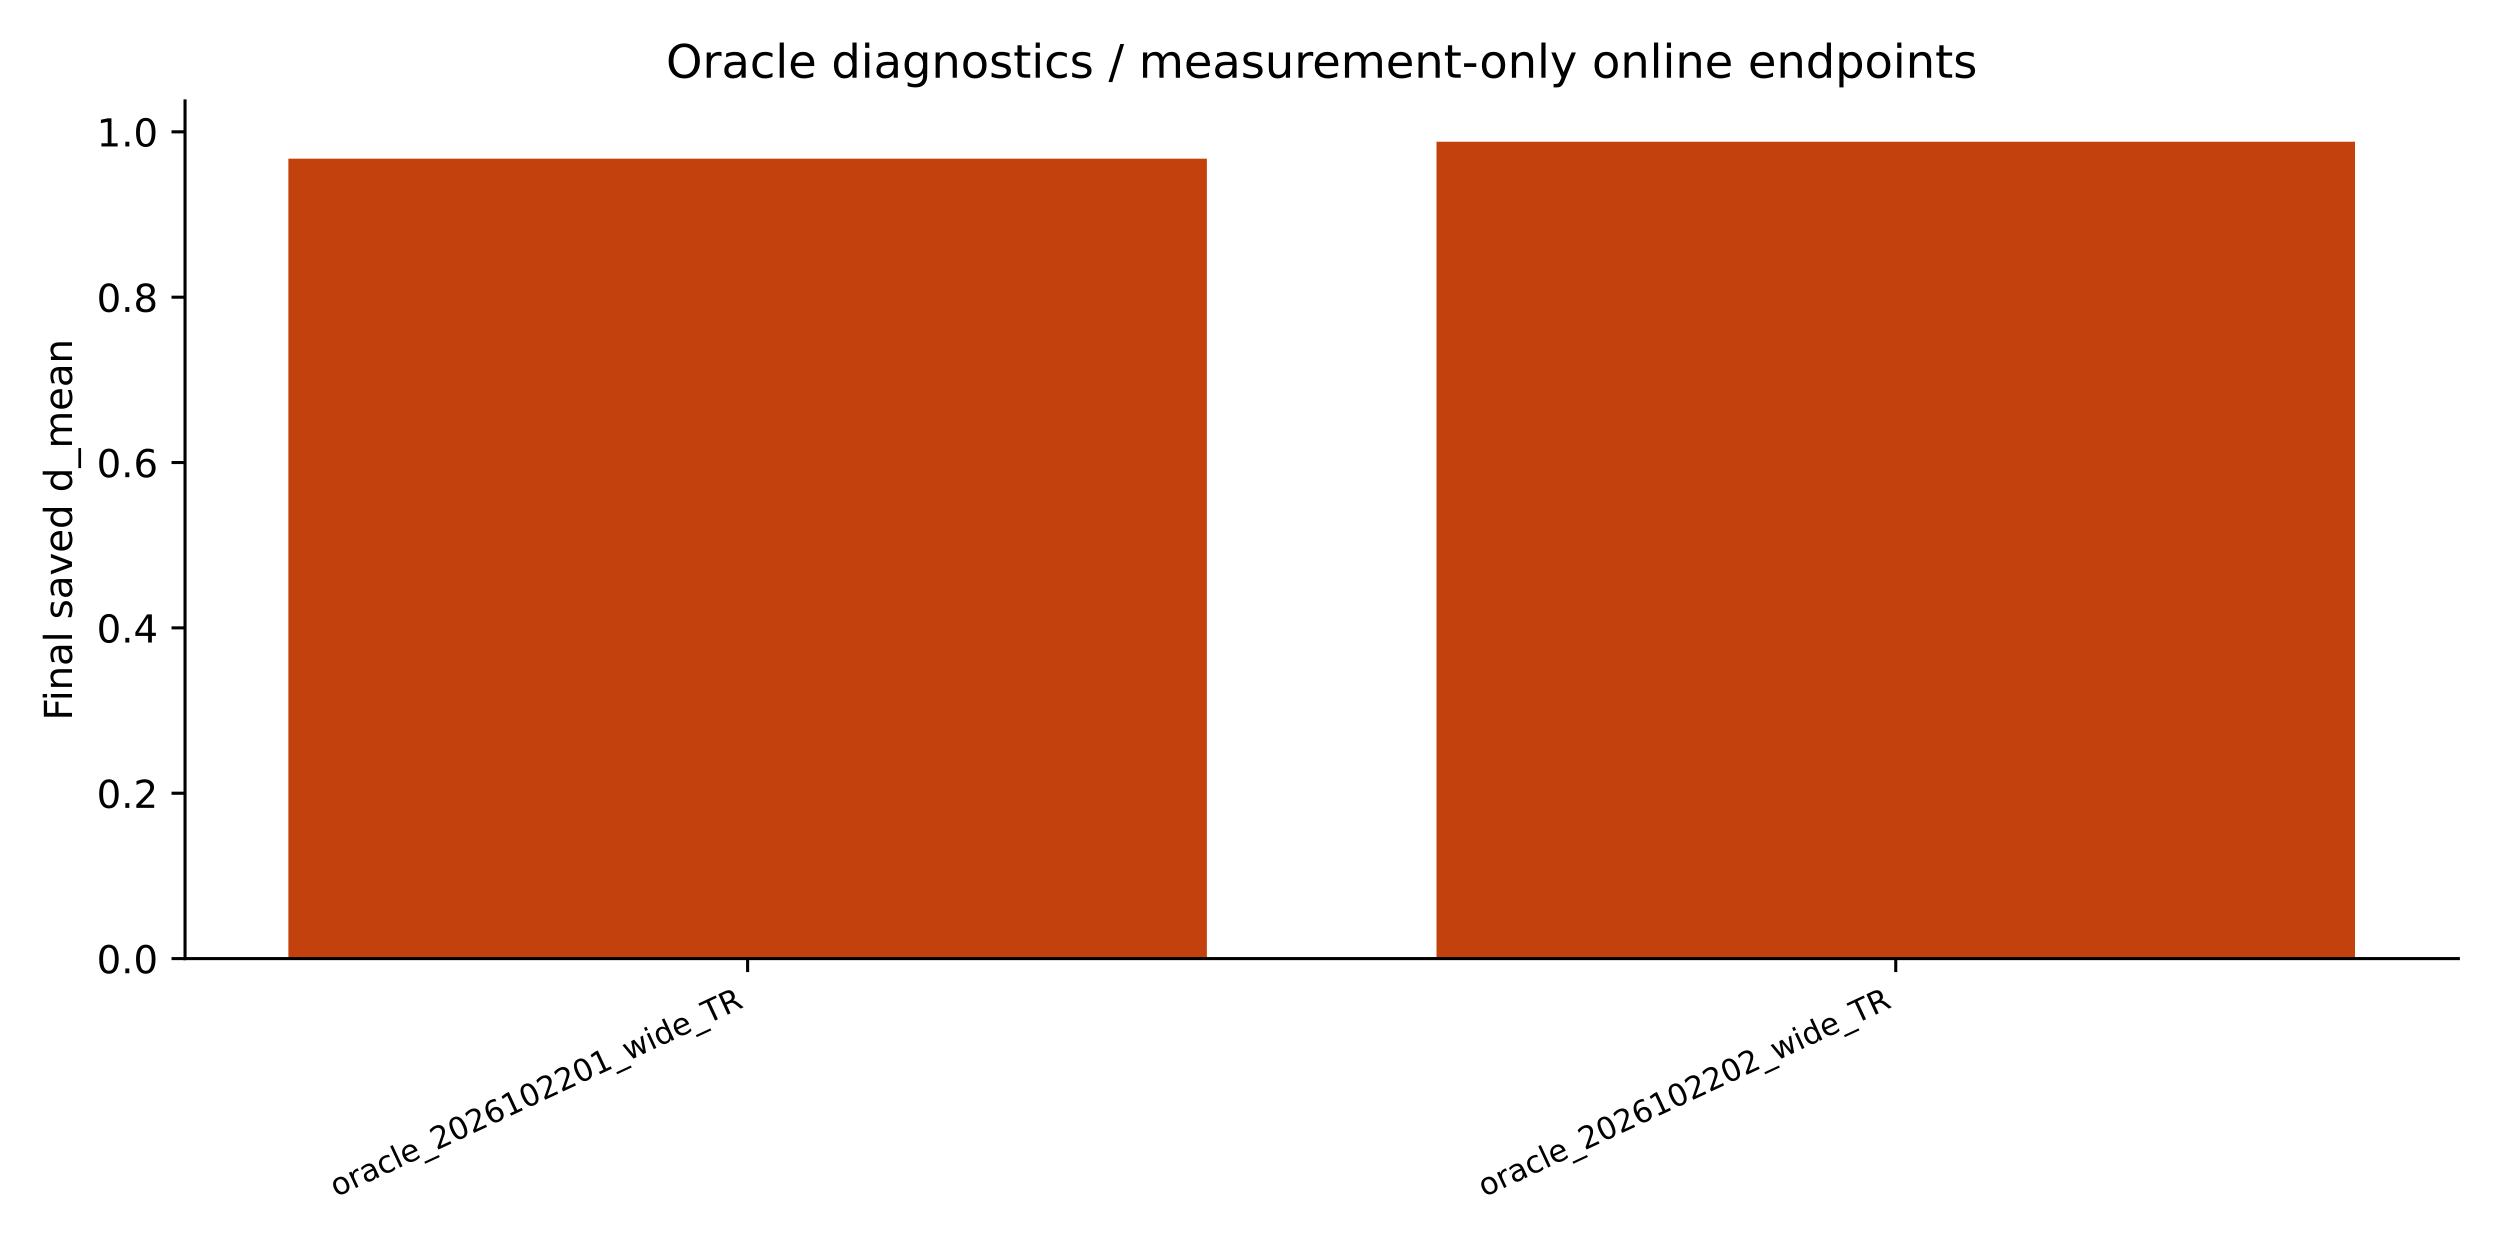
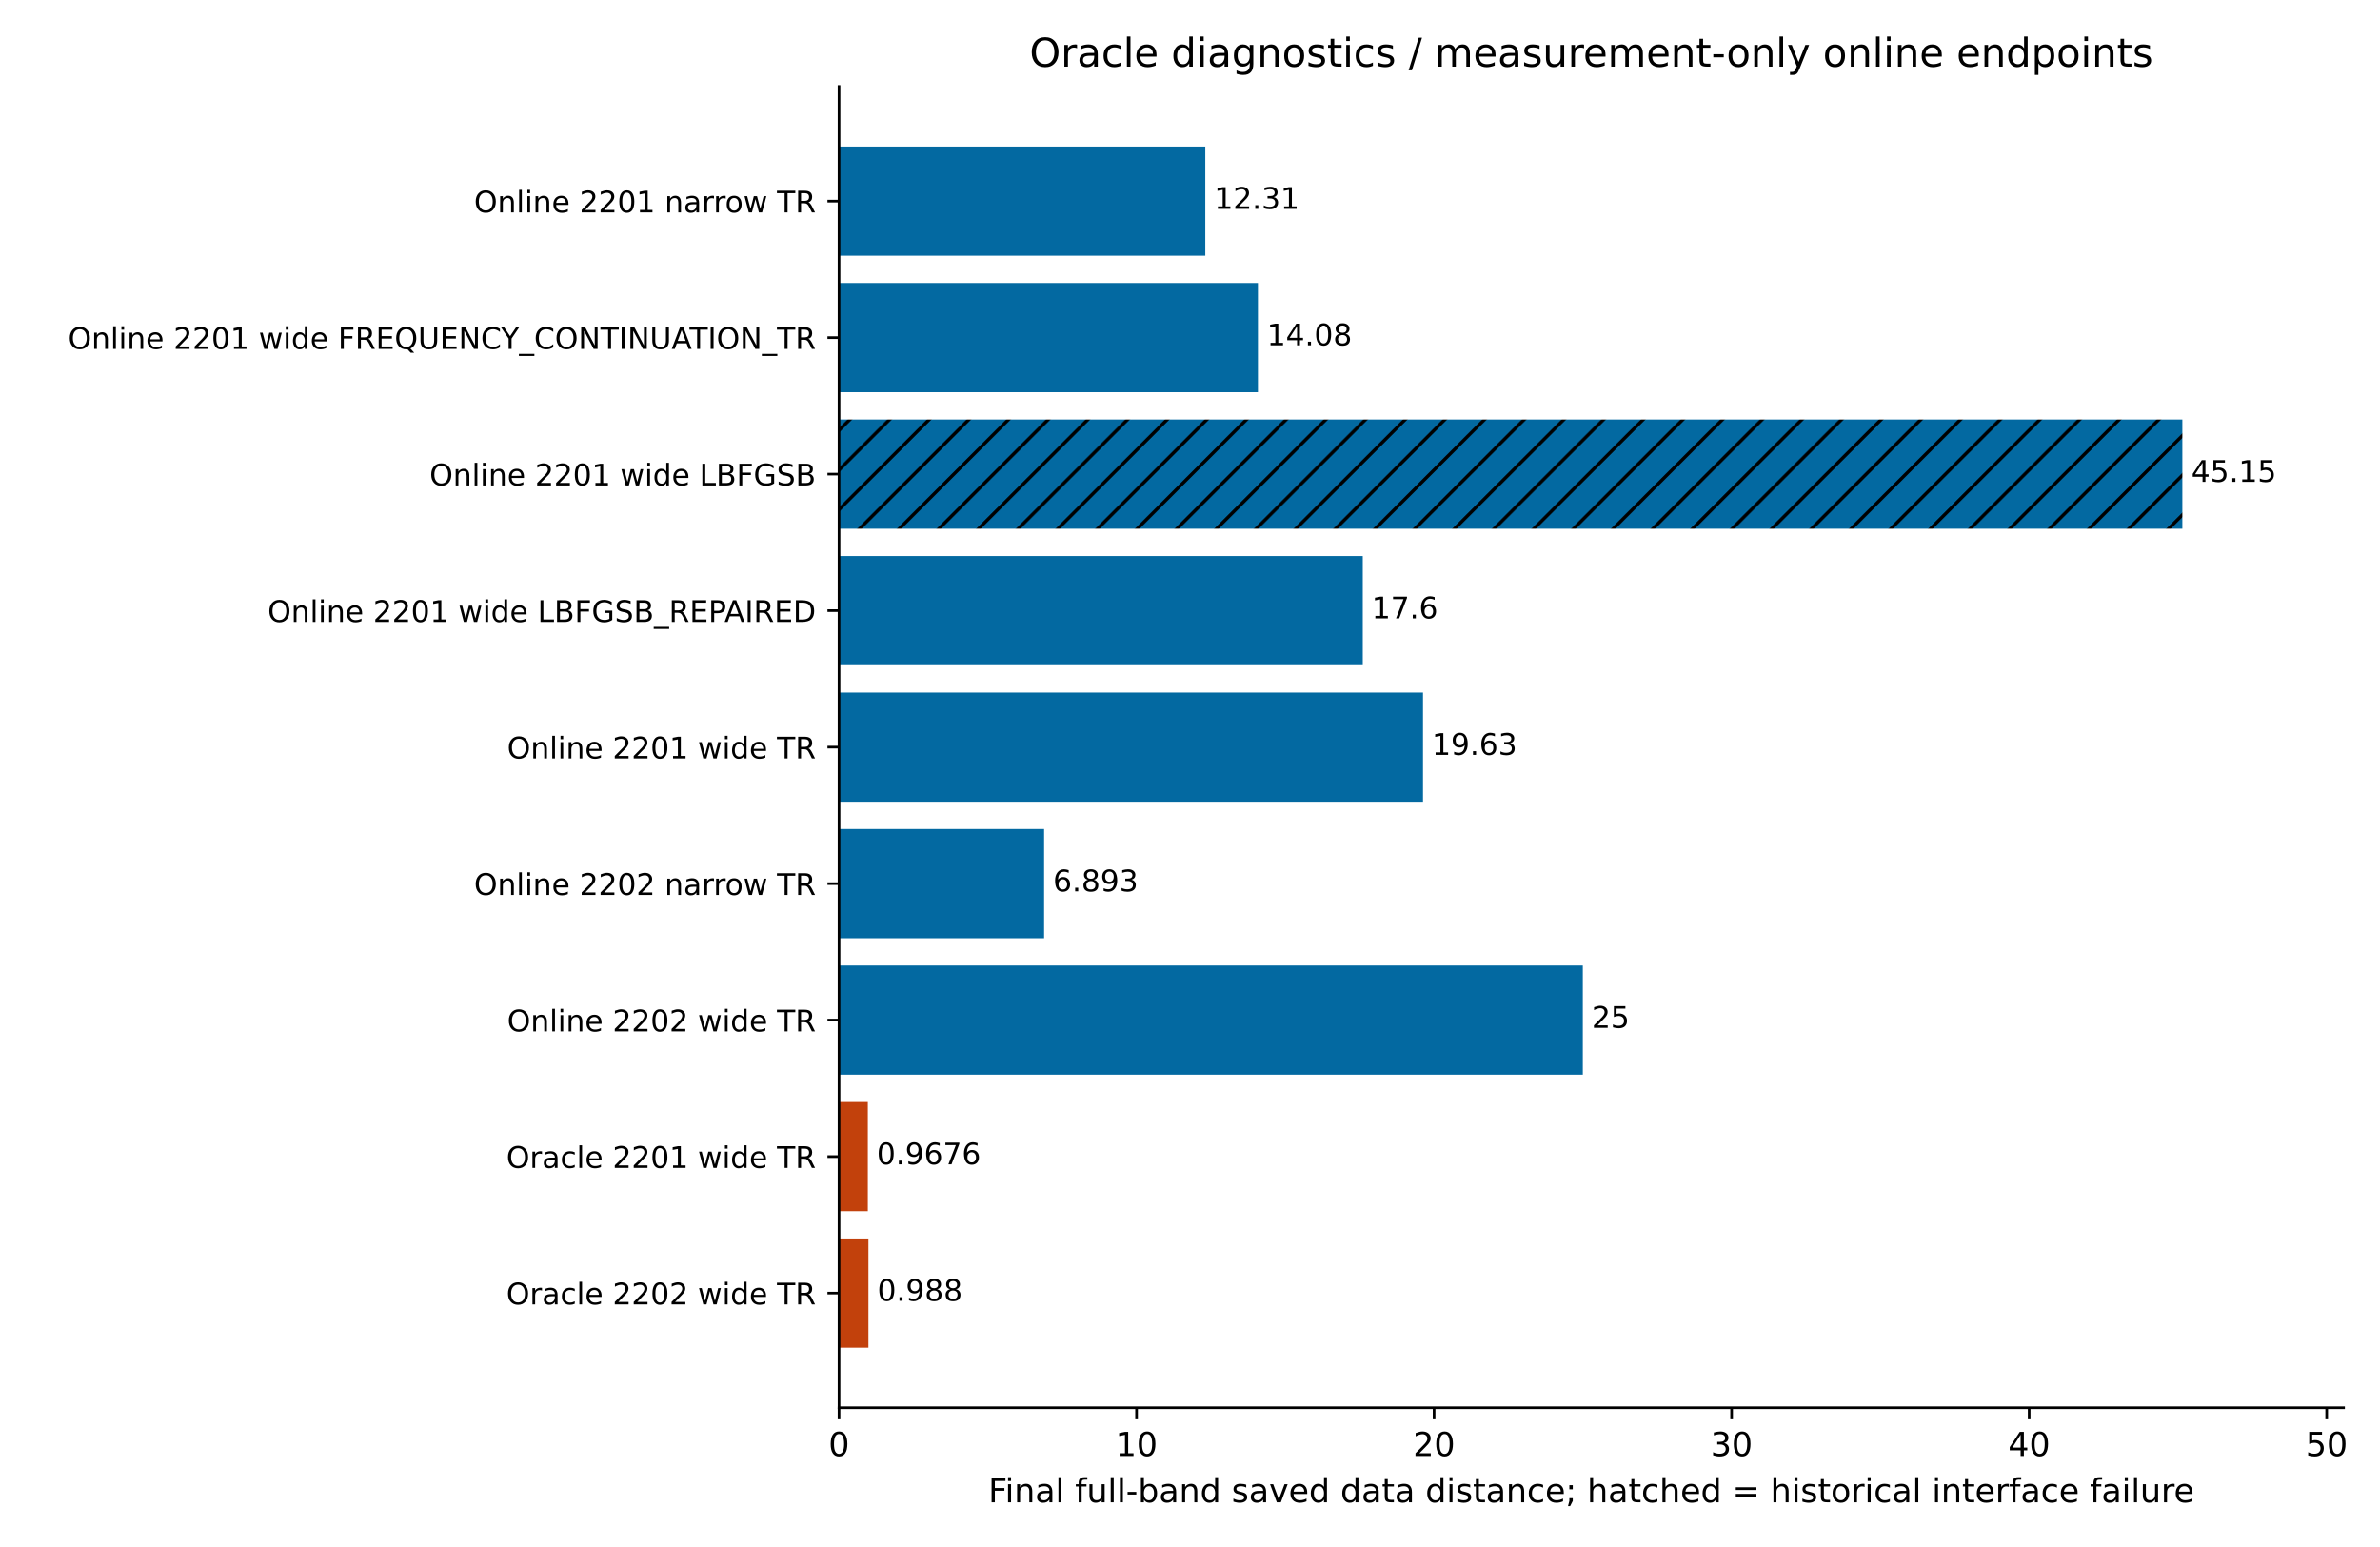
- <svg xmlns="http://www.w3.org/2000/svg" xmlns:xlink="http://www.w3.org/1999/xlink" width="648pt" height="324pt" viewBox="0 0 648 324" version="1.1">
+ <svg xmlns="http://www.w3.org/2000/svg" xmlns:xlink="http://www.w3.org/1999/xlink" width="720pt" height="468pt" viewBox="0 0 720 468" version="1.1">
  <defs>
    <style type="text/css">*{stroke-linejoin: round; stroke-linecap: butt}</style>
  </defs>
  <g id="figure_1">
    <g id="patch_1">
-       <path d="M 0 324  L 648 324  L 648 0  L 0 0  z " style="fill: #ffffff" />
+       <path d="M 0 468  L 720 468  L 720 0  L 0 0  z " style="fill: #ffffff" />
    </g>
    <g id="axes_1">
      <g id="patch_2">
-         <path d="M 47.962 248.467  L 637.2 248.467  L 637.2 26.16  L 47.962 26.16  z " style="fill: #ffffff" />
+         <path d="M 253.825 425.878  L 708.979 425.878  L 708.979 26.16  L 253.825 26.16  z " style="fill: #ffffff" />
      </g>
      <g id="patch_3">
-         <path d="M 74.746 248.467  L 312.822 248.467  L 312.822 41.119  L 74.746 41.119  z " clip-path="url(#pa509492b81)" style="fill: #c2410c" />
+         <path d="M 253.825 44.329  L 364.626 44.329  L 364.626 77.364  L 253.825 77.364  z " clip-path="url(#p76ef5d2c7d)" style="fill: #0369a1" />
      </g>
      <g id="patch_4">
-         <path d="M 372.341 248.467  L 610.416 248.467  L 610.416 36.746  L 372.341 36.746  z " clip-path="url(#pa509492b81)" style="fill: #c2410c" />
+         <path d="M 253.825 85.622  L 380.552 85.622  L 380.552 118.657  L 253.825 118.657  z " clip-path="url(#p76ef5d2c7d)" style="fill: #0369a1" />
+       </g>
+       <g id="patch_5">
+         <path d="M 253.825 126.915  L 660.212 126.915  L 660.212 159.95  L 253.825 159.95  z " clip-path="url(#p76ef5d2c7d)" style="fill: url(#ha9b99425a1)" />
+       </g>
+       <g id="patch_6">
+         <path d="M 253.825 168.208  L 412.269 168.208  L 412.269 201.243  L 253.825 201.243  z " clip-path="url(#p76ef5d2c7d)" style="fill: #0369a1" />
+       </g>
+       <g id="patch_7">
+         <path d="M 253.825 209.502  L 430.491 209.502  L 430.491 242.536  L 253.825 242.536  z " clip-path="url(#p76ef5d2c7d)" style="fill: #0369a1" />
+       </g>
+       <g id="patch_8">
+         <path d="M 253.825 250.795  L 315.866 250.795  L 315.866 283.829  L 253.825 283.829  z " clip-path="url(#p76ef5d2c7d)" style="fill: #0369a1" />
+       </g>
+       <g id="patch_9">
+         <path d="M 253.825 292.088  L 478.837 292.088  L 478.837 325.122  L 253.825 325.122  z " clip-path="url(#p76ef5d2c7d)" style="fill: #0369a1" />
+       </g>
+       <g id="patch_10">
+         <path d="M 253.825 333.381  L 262.534 333.381  L 262.534 366.416  L 253.825 366.416  z " clip-path="url(#p76ef5d2c7d)" style="fill: #c2410c" />
+       </g>
+       <g id="patch_11">
+         <path d="M 253.825 374.674  L 262.718 374.674  L 262.718 407.709  L 253.825 407.709  z " clip-path="url(#p76ef5d2c7d)" style="fill: #c2410c" />
      </g>
      <g id="matplotlib.axis_1">
        <g id="xtick_1">
          <g id="line2d_1">
            <defs>
-               <path id="m3ad1957947" d="M 0 0  L 0 3.5  " style="stroke: #000000; stroke-width: 0.8" />
+               <path id="m8578acdb8e" d="M 0 0  L 0 3.5  " style="stroke: #000000; stroke-width: 0.8" />
            </defs>
            <g>
-               <use xlink:href="#m3ad1957947" x="193.784" y="248.467" style="stroke: #000000; stroke-width: 0.8" />
+               <use xlink:href="#m8578acdb8e" x="253.825" y="425.878" style="stroke: #000000; stroke-width: 0.8" />
            </g>
          </g>
          <g id="text_1">
-             <text style="font-size: 8px; font-family: 'DejaVu Sans', 'Bitstream Vera Sans', 'Computer Modern Sans Serif', 'Lucida Grande', 'Verdana', 'Geneva', 'Lucid', 'Arial', 'Helvetica', 'Avant Garde', sans-serif" transform="translate(87.16806 310.3129) rotate(-25)">oracle_2026102201_wide_TR</text>
+             <text style="font-size: 10px; font-family: 'DejaVu Sans', 'Bitstream Vera Sans', 'Computer Modern Sans Serif', 'Lucida Grande', 'Verdana', 'Geneva', 'Lucid', 'Arial', 'Helvetica', 'Avant Garde', sans-serif; text-anchor: middle" x="253.825" y="440.475" transform="rotate(-0 253.825 440.4753)">0</text>
          </g>
        </g>
        <g id="xtick_2">
          <g id="line2d_2">
            <g>
-               <use xlink:href="#m3ad1957947" x="491.379" y="248.467" style="stroke: #000000; stroke-width: 0.8" />
+               <use xlink:href="#m8578acdb8e" x="343.835" y="425.878" style="stroke: #000000; stroke-width: 0.8" />
            </g>
          </g>
          <g id="text_2">
-             <text style="font-size: 8px; font-family: 'DejaVu Sans', 'Bitstream Vera Sans', 'Computer Modern Sans Serif', 'Lucida Grande', 'Verdana', 'Geneva', 'Lucid', 'Arial', 'Helvetica', 'Avant Garde', sans-serif" transform="translate(384.7628 310.3129) rotate(-25)">oracle_2026102202_wide_TR</text>
-           </g>
+             <text style="font-size: 10px; font-family: 'DejaVu Sans', 'Bitstream Vera Sans', 'Computer Modern Sans Serif', 'Lucida Grande', 'Verdana', 'Geneva', 'Lucid', 'Arial', 'Helvetica', 'Avant Garde', sans-serif; text-anchor: middle" x="343.835" y="440.475" transform="rotate(-0 343.8347 440.4753)">10</text>
+           </g>
+         </g>
+         <g id="xtick_3">
+           <g id="line2d_3">
+             <g>
+               <use xlink:href="#m8578acdb8e" x="433.844" y="425.878" style="stroke: #000000; stroke-width: 0.8" />
+             </g>
+           </g>
+           <g id="text_3">
+             <text style="font-size: 10px; font-family: 'DejaVu Sans', 'Bitstream Vera Sans', 'Computer Modern Sans Serif', 'Lucida Grande', 'Verdana', 'Geneva', 'Lucid', 'Arial', 'Helvetica', 'Avant Garde', sans-serif; text-anchor: middle" x="433.844" y="440.475" transform="rotate(-0 433.8444 440.4753)">20</text>
+           </g>
+         </g>
+         <g id="xtick_4">
+           <g id="line2d_4">
+             <g>
+               <use xlink:href="#m8578acdb8e" x="523.854" y="425.878" style="stroke: #000000; stroke-width: 0.8" />
+             </g>
+           </g>
+           <g id="text_4">
+             <text style="font-size: 10px; font-family: 'DejaVu Sans', 'Bitstream Vera Sans', 'Computer Modern Sans Serif', 'Lucida Grande', 'Verdana', 'Geneva', 'Lucid', 'Arial', 'Helvetica', 'Avant Garde', sans-serif; text-anchor: middle" x="523.854" y="440.475" transform="rotate(-0 523.8541 440.4753)">30</text>
+           </g>
+         </g>
+         <g id="xtick_5">
+           <g id="line2d_5">
+             <g>
+               <use xlink:href="#m8578acdb8e" x="613.864" y="425.878" style="stroke: #000000; stroke-width: 0.8" />
+             </g>
+           </g>
+           <g id="text_5">
+             <text style="font-size: 10px; font-family: 'DejaVu Sans', 'Bitstream Vera Sans', 'Computer Modern Sans Serif', 'Lucida Grande', 'Verdana', 'Geneva', 'Lucid', 'Arial', 'Helvetica', 'Avant Garde', sans-serif; text-anchor: middle" x="613.864" y="440.475" transform="rotate(-0 613.8638 440.4753)">40</text>
+           </g>
+         </g>
+         <g id="xtick_6">
+           <g id="line2d_6">
+             <g>
+               <use xlink:href="#m8578acdb8e" x="703.874" y="425.878" style="stroke: #000000; stroke-width: 0.8" />
+             </g>
+           </g>
+           <g id="text_6">
+             <text style="font-size: 10px; font-family: 'DejaVu Sans', 'Bitstream Vera Sans', 'Computer Modern Sans Serif', 'Lucida Grande', 'Verdana', 'Geneva', 'Lucid', 'Arial', 'Helvetica', 'Avant Garde', sans-serif; text-anchor: middle" x="703.874" y="440.475" transform="rotate(-0 703.8736 440.4753)">50</text>
+           </g>
+         </g>
+         <g id="text_7">
+           <text style="font-size: 10px; font-family: 'DejaVu Sans', 'Bitstream Vera Sans', 'Computer Modern Sans Serif', 'Lucida Grande', 'Verdana', 'Geneva', 'Lucid', 'Arial', 'Helvetica', 'Avant Garde', sans-serif; text-anchor: middle" x="481.402" y="454.476" transform="rotate(-0 481.4019 454.4761)">Final full-band saved data distance; hatched = historical interface failure</text>
        </g>
      </g>
      <g id="matplotlib.axis_2">
        <g id="ytick_1">
-           <g id="line2d_3">
+           <g id="line2d_7">
            <defs>
-               <path id="m56d4c2682e" d="M 0 0  L -3.5 0  " style="stroke: #000000; stroke-width: 0.8" />
+               <path id="me24d739c89" d="M 0 0  L -3.5 0  " style="stroke: #000000; stroke-width: 0.8" />
            </defs>
            <g>
-               <use xlink:href="#m56d4c2682e" x="47.962" y="248.467" style="stroke: #000000; stroke-width: 0.8" />
-             </g>
-           </g>
-           <g id="text_3">
-             <text style="font-size: 10px; font-family: 'DejaVu Sans', 'Bitstream Vera Sans', 'Computer Modern Sans Serif', 'Lucida Grande', 'Verdana', 'Geneva', 'Lucid', 'Arial', 'Helvetica', 'Avant Garde', sans-serif; text-anchor: end" x="40.962" y="252.266" transform="rotate(-0 40.96234 252.2656)">0.0</text>
+               <use xlink:href="#me24d739c89" x="253.825" y="60.846" style="stroke: #000000; stroke-width: 0.8" />
+             </g>
+           </g>
+           <g id="text_8">
+             <text style="font-size: 9px; font-family: 'DejaVu Sans', 'Bitstream Vera Sans', 'Computer Modern Sans Serif', 'Lucida Grande', 'Verdana', 'Geneva', 'Lucid', 'Arial', 'Helvetica', 'Avant Garde', sans-serif; text-anchor: end" x="246.825" y="64.266" transform="rotate(-0 246.825 64.26554)">Online 2201 narrow TR</text>
          </g>
        </g>
        <g id="ytick_2">
-           <g id="line2d_4">
-             <g>
-               <use xlink:href="#m56d4c2682e" x="47.962" y="205.607" style="stroke: #000000; stroke-width: 0.8" />
-             </g>
-           </g>
-           <g id="text_4">
-             <text style="font-size: 10px; font-family: 'DejaVu Sans', 'Bitstream Vera Sans', 'Computer Modern Sans Serif', 'Lucida Grande', 'Verdana', 'Geneva', 'Lucid', 'Arial', 'Helvetica', 'Avant Garde', sans-serif; text-anchor: end" x="40.962" y="209.406" transform="rotate(-0 40.96234 209.4061)">0.2</text>
+           <g id="line2d_8">
+             <g>
+               <use xlink:href="#me24d739c89" x="253.825" y="102.139" style="stroke: #000000; stroke-width: 0.8" />
+             </g>
+           </g>
+           <g id="text_9">
+             <text style="font-size: 9px; font-family: 'DejaVu Sans', 'Bitstream Vera Sans', 'Computer Modern Sans Serif', 'Lucida Grande', 'Verdana', 'Geneva', 'Lucid', 'Arial', 'Helvetica', 'Avant Garde', sans-serif; text-anchor: end" x="246.825" y="105.559" transform="rotate(-0 246.825 105.5587)">Online 2201 wide FREQUENCY_CONTINUATION_TR</text>
          </g>
        </g>
        <g id="ytick_3">
-           <g id="line2d_5">
-             <g>
-               <use xlink:href="#m56d4c2682e" x="47.962" y="162.748" style="stroke: #000000; stroke-width: 0.8" />
-             </g>
-           </g>
-           <g id="text_5">
-             <text style="font-size: 10px; font-family: 'DejaVu Sans', 'Bitstream Vera Sans', 'Computer Modern Sans Serif', 'Lucida Grande', 'Verdana', 'Geneva', 'Lucid', 'Arial', 'Helvetica', 'Avant Garde', sans-serif; text-anchor: end" x="40.962" y="166.547" transform="rotate(-0 40.96234 166.5466)">0.4</text>
+           <g id="line2d_9">
+             <g>
+               <use xlink:href="#me24d739c89" x="253.825" y="143.433" style="stroke: #000000; stroke-width: 0.8" />
+             </g>
+           </g>
+           <g id="text_10">
+             <text style="font-size: 9px; font-family: 'DejaVu Sans', 'Bitstream Vera Sans', 'Computer Modern Sans Serif', 'Lucida Grande', 'Verdana', 'Geneva', 'Lucid', 'Arial', 'Helvetica', 'Avant Garde', sans-serif; text-anchor: end" x="246.825" y="146.852" transform="rotate(-0 246.825 146.8518)">Online 2201 wide LBFGSB</text>
          </g>
        </g>
        <g id="ytick_4">
-           <g id="line2d_6">
-             <g>
-               <use xlink:href="#m56d4c2682e" x="47.962" y="119.888" style="stroke: #000000; stroke-width: 0.8" />
-             </g>
-           </g>
-           <g id="text_6">
-             <text style="font-size: 10px; font-family: 'DejaVu Sans', 'Bitstream Vera Sans', 'Computer Modern Sans Serif', 'Lucida Grande', 'Verdana', 'Geneva', 'Lucid', 'Arial', 'Helvetica', 'Avant Garde', sans-serif; text-anchor: end" x="40.962" y="123.687" transform="rotate(-0 40.96234 123.6871)">0.6</text>
+           <g id="line2d_10">
+             <g>
+               <use xlink:href="#me24d739c89" x="253.825" y="184.726" style="stroke: #000000; stroke-width: 0.8" />
+             </g>
+           </g>
+           <g id="text_11">
+             <text style="font-size: 9px; font-family: 'DejaVu Sans', 'Bitstream Vera Sans', 'Computer Modern Sans Serif', 'Lucida Grande', 'Verdana', 'Geneva', 'Lucid', 'Arial', 'Helvetica', 'Avant Garde', sans-serif; text-anchor: end" x="246.825" y="188.145" transform="rotate(-0 246.825 188.145)">Online 2201 wide LBFGSB_REPAIRED</text>
          </g>
        </g>
        <g id="ytick_5">
-           <g id="line2d_7">
-             <g>
-               <use xlink:href="#m56d4c2682e" x="47.962" y="77.029" style="stroke: #000000; stroke-width: 0.8" />
-             </g>
-           </g>
-           <g id="text_7">
-             <text style="font-size: 10px; font-family: 'DejaVu Sans', 'Bitstream Vera Sans', 'Computer Modern Sans Serif', 'Lucida Grande', 'Verdana', 'Geneva', 'Lucid', 'Arial', 'Helvetica', 'Avant Garde', sans-serif; text-anchor: end" x="40.962" y="80.828" transform="rotate(-0 40.96234 80.82765)">0.8</text>
+           <g id="line2d_11">
+             <g>
+               <use xlink:href="#me24d739c89" x="253.825" y="226.019" style="stroke: #000000; stroke-width: 0.8" />
+             </g>
+           </g>
+           <g id="text_12">
+             <text style="font-size: 9px; font-family: 'DejaVu Sans', 'Bitstream Vera Sans', 'Computer Modern Sans Serif', 'Lucida Grande', 'Verdana', 'Geneva', 'Lucid', 'Arial', 'Helvetica', 'Avant Garde', sans-serif; text-anchor: end" x="246.825" y="229.438" transform="rotate(-0 246.825 229.4381)">Online 2201 wide TR</text>
          </g>
        </g>
        <g id="ytick_6">
-           <g id="line2d_8">
-             <g>
-               <use xlink:href="#m56d4c2682e" x="47.962" y="34.169" style="stroke: #000000; stroke-width: 0.8" />
-             </g>
-           </g>
-           <g id="text_8">
-             <text style="font-size: 10px; font-family: 'DejaVu Sans', 'Bitstream Vera Sans', 'Computer Modern Sans Serif', 'Lucida Grande', 'Verdana', 'Geneva', 'Lucid', 'Arial', 'Helvetica', 'Avant Garde', sans-serif; text-anchor: end" x="40.962" y="37.968" transform="rotate(-0 40.96234 37.96818)">1.0</text>
-           </g>
-         </g>
-         <g id="text_9">
-           <text style="font-size: 10px; font-family: 'DejaVu Sans', 'Bitstream Vera Sans', 'Computer Modern Sans Serif', 'Lucida Grande', 'Verdana', 'Geneva', 'Lucid', 'Arial', 'Helvetica', 'Avant Garde', sans-serif; text-anchor: middle" x="18.657" y="137.313" transform="rotate(-90 18.65687 137.3134)">Final saved d_mean</text>
-         </g>
-       </g>
-       <g id="patch_5">
-         <path d="M 47.962 248.467  L 47.962 26.16  " style="fill: none; stroke: #000000; stroke-width: 0.8; stroke-linejoin: miter; stroke-linecap: square" />
-       </g>
-       <g id="patch_6">
-         <path d="M 47.962 248.467  L 637.2 248.467  " style="fill: none; stroke: #000000; stroke-width: 0.8; stroke-linejoin: miter; stroke-linecap: square" />
-       </g>
-       <g id="text_10">
-         <text style="font-size: 12px; font-family: 'DejaVu Sans', 'Bitstream Vera Sans', 'Computer Modern Sans Serif', 'Lucida Grande', 'Verdana', 'Geneva', 'Lucid', 'Arial', 'Helvetica', 'Avant Garde', sans-serif; text-anchor: middle" x="342.581" y="20.16" transform="rotate(-0 342.5812 20.16)">Oracle diagnostics / measurement-only online endpoints</text>
+           <g id="line2d_12">
+             <g>
+               <use xlink:href="#me24d739c89" x="253.825" y="267.312" style="stroke: #000000; stroke-width: 0.8" />
+             </g>
+           </g>
+           <g id="text_13">
+             <text style="font-size: 9px; font-family: 'DejaVu Sans', 'Bitstream Vera Sans', 'Computer Modern Sans Serif', 'Lucida Grande', 'Verdana', 'Geneva', 'Lucid', 'Arial', 'Helvetica', 'Avant Garde', sans-serif; text-anchor: end" x="246.825" y="270.731" transform="rotate(-0 246.825 270.7313)">Online 2202 narrow TR</text>
+           </g>
+         </g>
+         <g id="ytick_7">
+           <g id="line2d_13">
+             <g>
+               <use xlink:href="#me24d739c89" x="253.825" y="308.605" style="stroke: #000000; stroke-width: 0.8" />
+             </g>
+           </g>
+           <g id="text_14">
+             <text style="font-size: 9px; font-family: 'DejaVu Sans', 'Bitstream Vera Sans', 'Computer Modern Sans Serif', 'Lucida Grande', 'Verdana', 'Geneva', 'Lucid', 'Arial', 'Helvetica', 'Avant Garde', sans-serif; text-anchor: end" x="246.825" y="312.024" transform="rotate(-0 246.825 312.0244)">Online 2202 wide TR</text>
+           </g>
+         </g>
+         <g id="ytick_8">
+           <g id="line2d_14">
+             <g>
+               <use xlink:href="#me24d739c89" x="253.825" y="349.898" style="stroke: #000000; stroke-width: 0.8" />
+             </g>
+           </g>
+           <g id="text_15">
+             <text style="font-size: 9px; font-family: 'DejaVu Sans', 'Bitstream Vera Sans', 'Computer Modern Sans Serif', 'Lucida Grande', 'Verdana', 'Geneva', 'Lucid', 'Arial', 'Helvetica', 'Avant Garde', sans-serif; text-anchor: end" x="246.825" y="353.318" transform="rotate(-0 246.825 353.3176)">Oracle 2201 wide TR</text>
+           </g>
+         </g>
+         <g id="ytick_9">
+           <g id="line2d_15">
+             <g>
+               <use xlink:href="#me24d739c89" x="253.825" y="391.191" style="stroke: #000000; stroke-width: 0.8" />
+             </g>
+           </g>
+           <g id="text_16">
+             <text style="font-size: 9px; font-family: 'DejaVu Sans', 'Bitstream Vera Sans', 'Computer Modern Sans Serif', 'Lucida Grande', 'Verdana', 'Geneva', 'Lucid', 'Arial', 'Helvetica', 'Avant Garde', sans-serif; text-anchor: end" x="246.825" y="394.611" transform="rotate(-0 246.825 394.6107)">Oracle 2202 wide TR</text>
+           </g>
+         </g>
+       </g>
+       <g id="patch_12">
+         <path d="M 253.825 425.878  L 253.825 26.16  " style="fill: none; stroke: #000000; stroke-width: 0.8; stroke-linejoin: miter; stroke-linecap: square" />
+       </g>
+       <g id="patch_13">
+         <path d="M 253.825 425.878  L 708.979 425.878  " style="fill: none; stroke: #000000; stroke-width: 0.8; stroke-linejoin: miter; stroke-linecap: square" />
+       </g>
+       <g id="text_17">
+         <text style="font-size: 9px; font-family: 'DejaVu Sans', 'Bitstream Vera Sans', 'Computer Modern Sans Serif', 'Lucida Grande', 'Verdana', 'Geneva', 'Lucid', 'Arial', 'Helvetica', 'Avant Garde', sans-serif; text-anchor: start" x="367.326" y="63.184" transform="rotate(-0 367.3264 63.18413)">12.31</text>
+       </g>
+       <g id="text_18">
+         <text style="font-size: 9px; font-family: 'DejaVu Sans', 'Bitstream Vera Sans', 'Computer Modern Sans Serif', 'Lucida Grande', 'Verdana', 'Geneva', 'Lucid', 'Arial', 'Helvetica', 'Avant Garde', sans-serif; text-anchor: start" x="383.252" y="104.477" transform="rotate(-0 383.2521 104.4773)">14.08</text>
+       </g>
+       <g id="text_19">
+         <text style="font-size: 9px; font-family: 'DejaVu Sans', 'Bitstream Vera Sans', 'Computer Modern Sans Serif', 'Lucida Grande', 'Verdana', 'Geneva', 'Lucid', 'Arial', 'Helvetica', 'Avant Garde', sans-serif; text-anchor: start" x="662.913" y="145.77" transform="rotate(-0 662.9125 145.7704)">45.15</text>
+       </g>
+       <g id="text_20">
+         <text style="font-size: 9px; font-family: 'DejaVu Sans', 'Bitstream Vera Sans', 'Computer Modern Sans Serif', 'Lucida Grande', 'Verdana', 'Geneva', 'Lucid', 'Arial', 'Helvetica', 'Avant Garde', sans-serif; text-anchor: start" x="414.97" y="187.064" transform="rotate(-0 414.9698 187.0636)">17.6</text>
+       </g>
+       <g id="text_21">
+         <text style="font-size: 9px; font-family: 'DejaVu Sans', 'Bitstream Vera Sans', 'Computer Modern Sans Serif', 'Lucida Grande', 'Verdana', 'Geneva', 'Lucid', 'Arial', 'Helvetica', 'Avant Garde', sans-serif; text-anchor: start" x="433.191" y="228.357" transform="rotate(-0 433.1908 228.3567)">19.63</text>
+       </g>
+       <g id="text_22">
+         <text style="font-size: 9px; font-family: 'DejaVu Sans', 'Bitstream Vera Sans', 'Computer Modern Sans Serif', 'Lucida Grande', 'Verdana', 'Geneva', 'Lucid', 'Arial', 'Helvetica', 'Avant Garde', sans-serif; text-anchor: start" x="318.566" y="269.65" transform="rotate(-0 318.5658 269.6499)">6.893</text>
+       </g>
+       <g id="text_23">
+         <text style="font-size: 9px; font-family: 'DejaVu Sans', 'Bitstream Vera Sans', 'Computer Modern Sans Serif', 'Lucida Grande', 'Verdana', 'Geneva', 'Lucid', 'Arial', 'Helvetica', 'Avant Garde', sans-serif; text-anchor: start" x="481.538" y="310.943" transform="rotate(-0 481.5376 310.943)">25</text>
+       </g>
+       <g id="text_24">
+         <text style="font-size: 9px; font-family: 'DejaVu Sans', 'Bitstream Vera Sans', 'Computer Modern Sans Serif', 'Lucida Grande', 'Verdana', 'Geneva', 'Lucid', 'Arial', 'Helvetica', 'Avant Garde', sans-serif; text-anchor: start" x="265.234" y="352.236" transform="rotate(-0 265.2344 352.2362)">0.9676</text>
+       </g>
+       <g id="text_25">
+         <text style="font-size: 9px; font-family: 'DejaVu Sans', 'Bitstream Vera Sans', 'Computer Modern Sans Serif', 'Lucida Grande', 'Verdana', 'Geneva', 'Lucid', 'Arial', 'Helvetica', 'Avant Garde', sans-serif; text-anchor: start" x="265.418" y="393.529" transform="rotate(-0 265.418 393.5293)">0.988</text>
+       </g>
+       <g id="text_26">
+         <text style="font-size: 12px; font-family: 'DejaVu Sans', 'Bitstream Vera Sans', 'Computer Modern Sans Serif', 'Lucida Grande', 'Verdana', 'Geneva', 'Lucid', 'Arial', 'Helvetica', 'Avant Garde', sans-serif; text-anchor: middle" x="481.402" y="20.16" transform="rotate(-0 481.4019 20.16)">Oracle diagnostics / measurement-only online endpoints</text>
      </g>
    </g>
  </g>
  <defs>
-     <clipPath id="pa509492b81">
-       <rect x="47.962" y="26.16" width="589.238" height="222.307" />
+     <clipPath id="p76ef5d2c7d">
+       <rect x="253.825" y="26.16" width="455.154" height="399.718" />
    </clipPath>
  </defs>
+   <defs>
+     <pattern id="ha9b99425a1" patternUnits="userSpaceOnUse" x="0" y="0" width="72" height="72">
+       <rect x="0" y="0" width="73" height="73" fill="#0369a1" />
+       <path d="M -36 36  L 36 -36  M -30 42  L 42 -30  M -24 48  L 48 -24  M -18 54  L 54 -18  M -12 60  L 60 -12  M -6 66  L 66 -6  M 0 72  L 72 0  M 6 78  L 78 6  M 12 84  L 84 12  M 18 90  L 90 18  M 24 96  L 96 24  M 30 102  L 102 30  M 36 108  L 108 36  " style="fill: #000000; stroke: #000000; stroke-width: 1.0; stroke-linecap: butt; stroke-linejoin: miter" />
+     </pattern>
+   </defs>
</svg>
